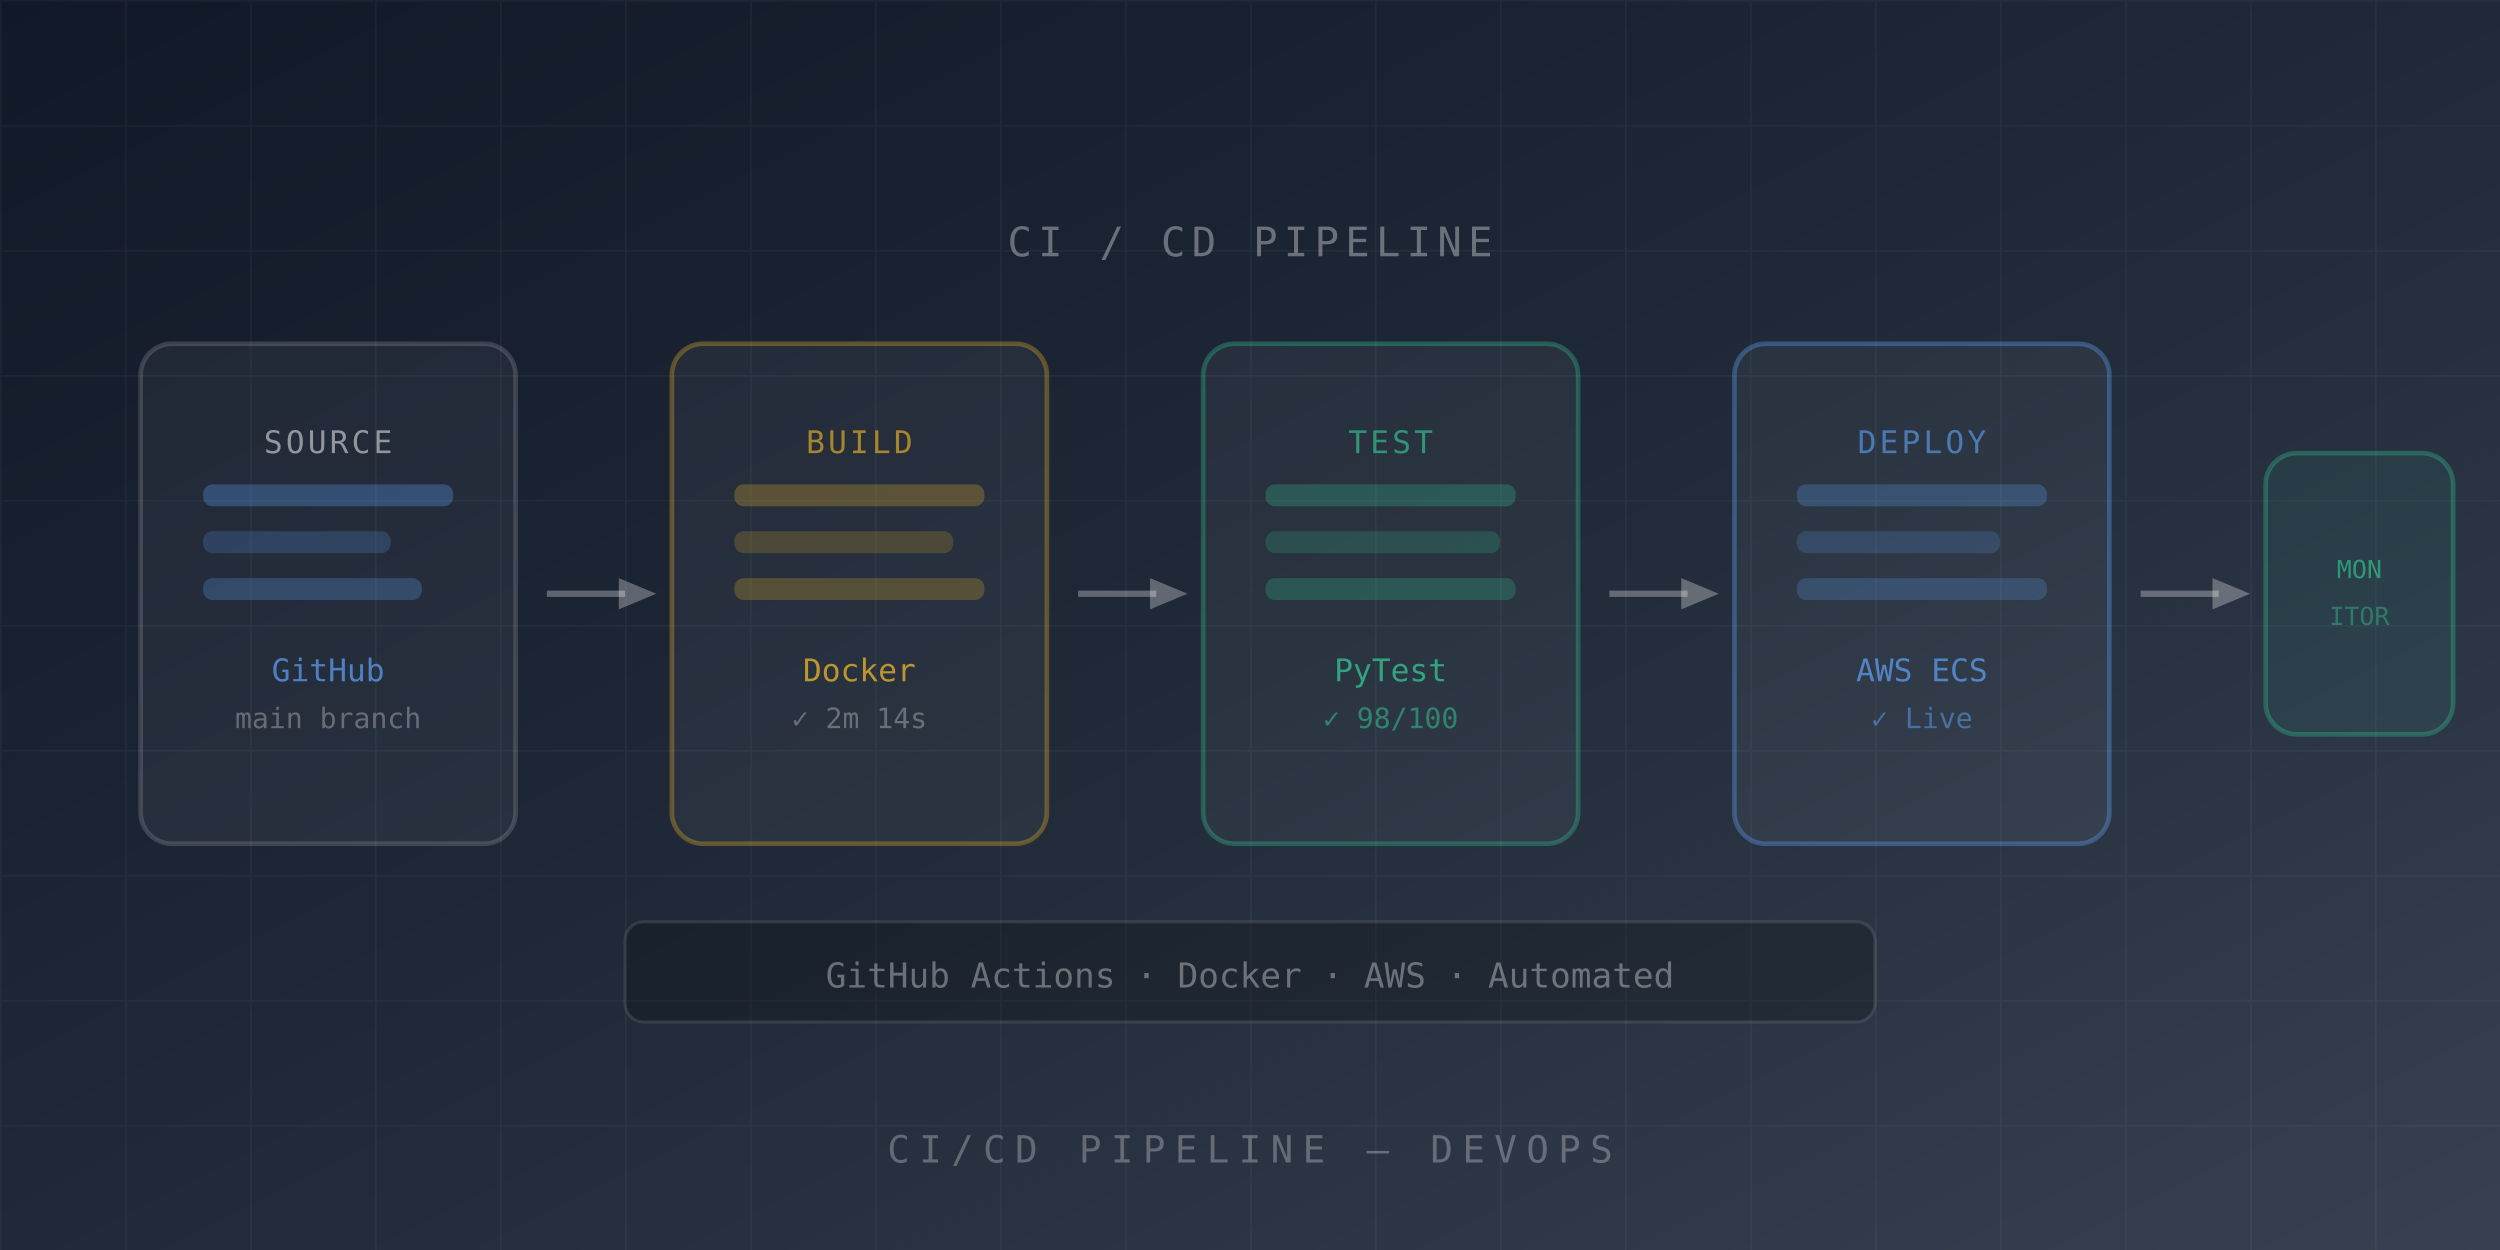
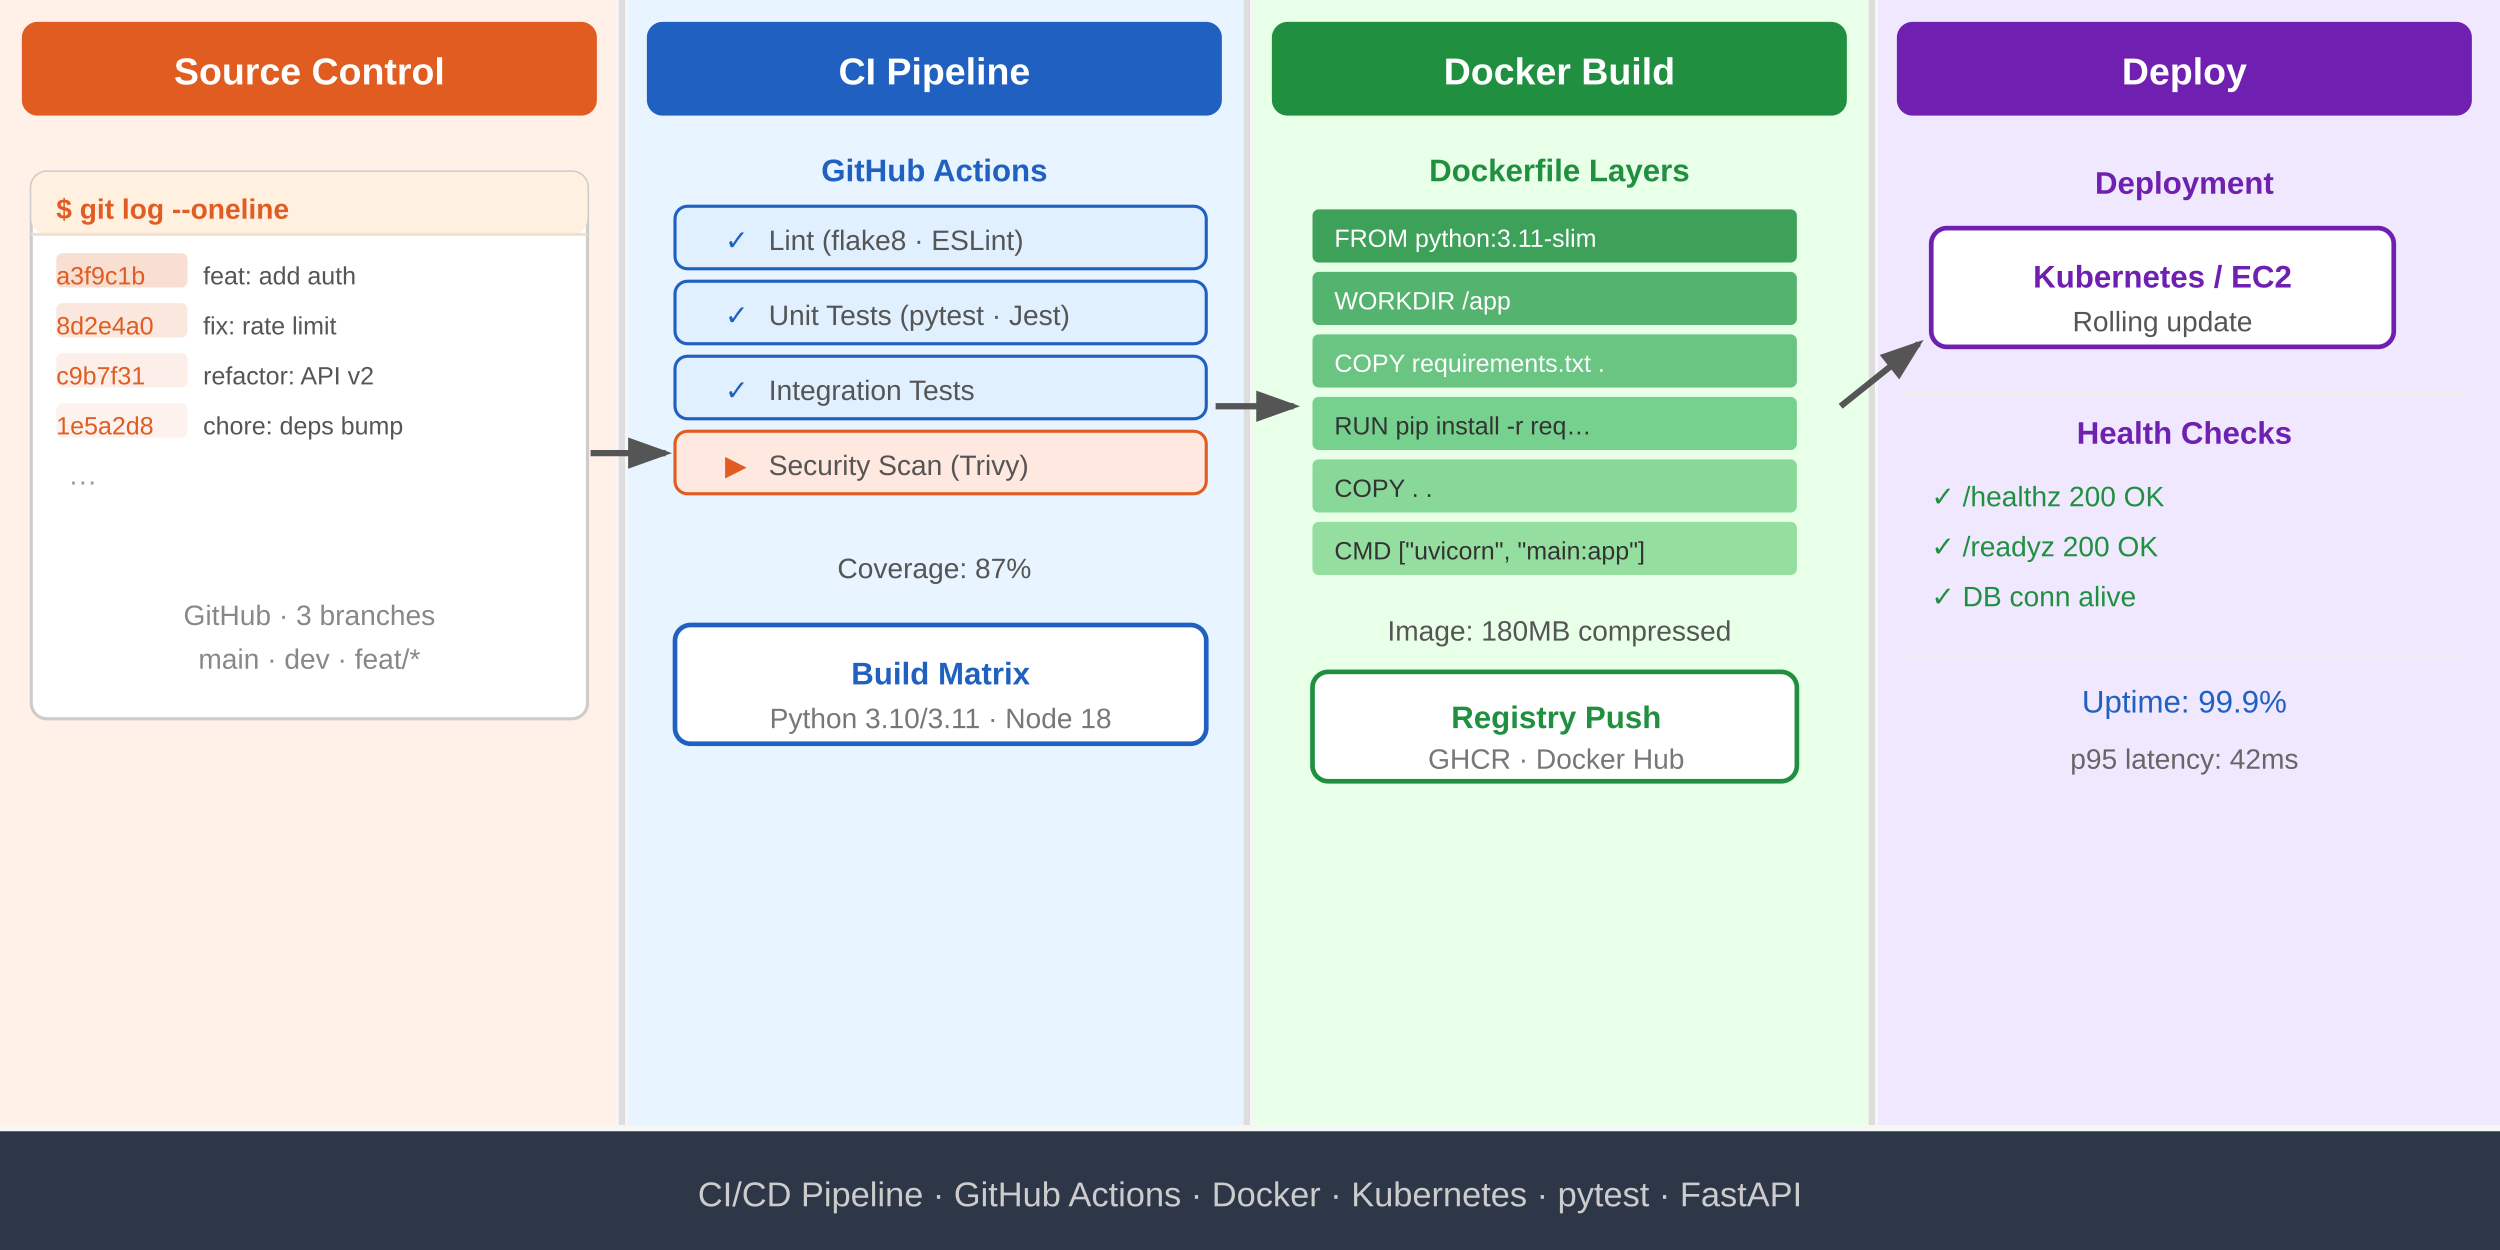
- <svg xmlns="http://www.w3.org/2000/svg" viewBox="0 0 800 400">
+ <svg xmlns="http://www.w3.org/2000/svg" viewBox="0 0 800 400" font-family="Arial,sans-serif">
  <defs>
-     <linearGradient id="bg" x1="0" y1="0" x2="1" y2="1">
-       <stop offset="0%" stop-color="#111827" />
-       <stop offset="50%" stop-color="#1f2937" />
-       <stop offset="100%" stop-color="#374151" />
-     </linearGradient>
-     <pattern id="grid" width="40" height="40" patternUnits="userSpaceOnUse">
-       <path d="M40 0L0 0 0 40" fill="none" stroke="rgba(255,255,255,0.04)" stroke-width="1" />
-     </pattern>
+     <marker id="a" markerWidth="7" markerHeight="5" refX="6" refY="2.5" orient="auto">
+       <polygon points="0,0 7,2.5 0,5" fill="#555" />
+     </marker>
  </defs>
-   <rect width="800" height="400" fill="url(#bg)" />
-   <rect width="800" height="400" fill="url(#grid)" />
-   <text x="400" y="82" text-anchor="middle" font-family="monospace" font-size="13" fill="rgba(255,255,255,0.35)" letter-spacing="2">CI / CD PIPELINE</text>
-   <rect x="45" y="110" width="120" height="160" rx="10" fill="rgba(255,255,255,0.05)" stroke="rgba(255,255,255,0.15)" stroke-width="1.5" />
-   <text x="105" y="145" text-anchor="middle" font-family="monospace" font-size="10" fill="rgba(255,255,255,0.5)" letter-spacing="1">SOURCE</text>
-   <rect x="65" y="155" width="80" height="7" rx="3" fill="rgba(96,165,250,0.3)" />
-   <rect x="65" y="170" width="60" height="7" rx="3" fill="rgba(96,165,250,0.2)" />
-   <rect x="65" y="185" width="70" height="7" rx="3" fill="rgba(96,165,250,0.25)" />
-   <text x="105" y="218" text-anchor="middle" font-family="monospace" font-size="10" fill="rgba(96,165,250,0.7)">GitHub</text>
-   <text x="105" y="233" text-anchor="middle" font-family="monospace" font-size="9" fill="rgba(255,255,255,0.3)">main branch</text>
-   <path d="M175 190 L200 190" stroke="rgba(255,255,255,0.3)" stroke-width="2" />
-   <polygon points="198,185 210,190 198,195" fill="rgba(255,255,255,0.3)" />
-   <rect x="215" y="110" width="120" height="160" rx="10" fill="rgba(255,255,255,0.05)" stroke="rgba(251,191,36,0.3)" stroke-width="1.5" />
-   <text x="275" y="145" text-anchor="middle" font-family="monospace" font-size="10" fill="rgba(251,191,36,0.6)" letter-spacing="1">BUILD</text>
-   <rect x="235" y="155" width="80" height="7" rx="3" fill="rgba(251,191,36,0.25)" />
-   <rect x="235" y="170" width="70" height="7" rx="3" fill="rgba(251,191,36,0.18)" />
-   <rect x="235" y="185" width="80" height="7" rx="3" fill="rgba(251,191,36,0.22)" />
-   <text x="275" y="218" text-anchor="middle" font-family="monospace" font-size="10" fill="rgba(251,191,36,0.7)">Docker</text>
-   <text x="275" y="233" text-anchor="middle" font-family="monospace" font-size="9" fill="rgba(255,255,255,0.3)">✓ 2m 14s</text>
-   <path d="M345 190 L370 190" stroke="rgba(255,255,255,0.3)" stroke-width="2" />
-   <polygon points="368,185 380,190 368,195" fill="rgba(255,255,255,0.3)" />
-   <rect x="385" y="110" width="120" height="160" rx="10" fill="rgba(255,255,255,0.05)" stroke="rgba(52,211,153,0.3)" stroke-width="1.5" />
-   <text x="445" y="145" text-anchor="middle" font-family="monospace" font-size="10" fill="rgba(52,211,153,0.6)" letter-spacing="1">TEST</text>
-   <rect x="405" y="155" width="80" height="7" rx="3" fill="rgba(52,211,153,0.25)" />
-   <rect x="405" y="170" width="75" height="7" rx="3" fill="rgba(52,211,153,0.18)" />
-   <rect x="405" y="185" width="80" height="7" rx="3" fill="rgba(52,211,153,0.22)" />
-   <text x="445" y="218" text-anchor="middle" font-family="monospace" font-size="10" fill="rgba(52,211,153,0.7)">PyTest</text>
-   <text x="445" y="233" text-anchor="middle" font-family="monospace" font-size="9" fill="rgba(52,211,153,0.5)">✓ 98/100</text>
-   <path d="M515 190 L540 190" stroke="rgba(255,255,255,0.3)" stroke-width="2" />
-   <polygon points="538,185 550,190 538,195" fill="rgba(255,255,255,0.3)" />
-   <rect x="555" y="110" width="120" height="160" rx="10" fill="rgba(255,255,255,0.05)" stroke="rgba(96,165,250,0.35)" stroke-width="1.5" />
-   <text x="615" y="145" text-anchor="middle" font-family="monospace" font-size="10" fill="rgba(96,165,250,0.6)" letter-spacing="1">DEPLOY</text>
-   <rect x="575" y="155" width="80" height="7" rx="3" fill="rgba(96,165,250,0.25)" />
-   <rect x="575" y="170" width="65" height="7" rx="3" fill="rgba(96,165,250,0.18)" />
-   <rect x="575" y="185" width="80" height="7" rx="3" fill="rgba(96,165,250,0.22)" />
-   <text x="615" y="218" text-anchor="middle" font-family="monospace" font-size="10" fill="rgba(96,165,250,0.7)">AWS ECS</text>
-   <text x="615" y="233" text-anchor="middle" font-family="monospace" font-size="9" fill="rgba(96,165,250,0.5)">✓ Live</text>
-   <path d="M685 190 L710 190" stroke="rgba(255,255,255,0.3)" stroke-width="2" />
-   <polygon points="708,185 720,190 708,195" fill="rgba(255,255,255,0.3)" />
-   <rect x="725" y="145" width="60" height="90" rx="10" fill="rgba(52,211,153,0.08)" stroke="rgba(52,211,153,0.3)" stroke-width="1.5" />
-   <text x="755" y="185" text-anchor="middle" font-family="monospace" font-size="8" fill="rgba(52,211,153,0.6)">MON</text>
-   <text x="755" y="200" text-anchor="middle" font-family="monospace" font-size="8" fill="rgba(52,211,153,0.4)">ITOR</text>
-   <rect x="200" y="295" width="400" height="32" rx="6" fill="rgba(0,0,0,0.2)" stroke="rgba(255,255,255,0.1)" stroke-width="1" />
-   <text x="400" y="316" text-anchor="middle" font-family="monospace" font-size="11" fill="rgba(255,255,255,0.35)">GitHub Actions  ·  Docker  ·  AWS  ·  Automated</text>
-   <text x="400" y="372" text-anchor="middle" font-family="monospace" font-size="12" fill="rgba(255,255,255,0.28)" letter-spacing="3">CI/CD PIPELINE — DEVOPS</text>
+   <rect width="800" height="400" fill="#f6f6f6" />
+   <rect x="0" y="0" width="197" height="360" fill="#fff0e8" />
+   <rect x="201" y="0" width="197" height="360" fill="#e8f4ff" />
+   <rect x="401" y="0" width="197" height="360" fill="#e8ffe8" />
+   <rect x="601" y="0" width="199" height="360" fill="#f0e8ff" />
+   <line x1="199" y1="0" x2="199" y2="360" stroke="#ddd" stroke-width="2" />
+   <line x1="399" y1="0" x2="399" y2="360" stroke="#ddd" stroke-width="2" />
+   <line x1="599" y1="0" x2="599" y2="360" stroke="#ddd" stroke-width="2" />
+   <rect x="7" y="7" width="184" height="30" rx="5" fill="#e05c20" />
+   <text x="99" y="27" text-anchor="middle" fill="white" font-size="12" font-weight="bold">Source Control</text>
+   <rect x="207" y="7" width="184" height="30" rx="5" fill="#2060c0" />
+   <text x="299" y="27" text-anchor="middle" fill="white" font-size="12" font-weight="bold">CI Pipeline</text>
+   <rect x="407" y="7" width="184" height="30" rx="5" fill="#209040" />
+   <text x="499" y="27" text-anchor="middle" fill="white" font-size="12" font-weight="bold">Docker Build</text>
+   <rect x="607" y="7" width="184" height="30" rx="5" fill="#7020b0" />
+   <text x="699" y="27" text-anchor="middle" fill="white" font-size="12" font-weight="bold">Deploy</text>
+   <rect x="10" y="55" width="178" height="175" rx="5" fill="white" stroke="#ccc" />
+   <rect x="10" y="55" width="178" height="20" rx="5" fill="#fff0e0" />
+   <text x="18" y="70" fill="#e05c20" font-size="9" font-weight="bold">$ git log --oneline</text>
+   <line x1="10" y1="75" x2="188" y2="75" stroke="#f0e0d0" />
+   <rect x="18" y="81" width="42" height="11" rx="2" fill="#e05c20" opacity="0.2" />
+   <text x="18" y="91" fill="#e05c20" font-size="8">a3f9c1b</text>
+   <text x="65" y="91" fill="#555" font-size="8">feat: add auth</text>
+   <rect x="18" y="97" width="42" height="11" rx="2" fill="#e05c20" opacity="0.15" />
+   <text x="18" y="107" fill="#e05c20" font-size="8">8d2e4a0</text>
+   <text x="65" y="107" fill="#555" font-size="8">fix: rate limit</text>
+   <rect x="18" y="113" width="42" height="11" rx="2" fill="#e05c20" opacity="0.1" />
+   <text x="18" y="123" fill="#e05c20" font-size="8">c9b7f31</text>
+   <text x="65" y="123" fill="#555" font-size="8">refactor: API v2</text>
+   <rect x="18" y="129" width="42" height="11" rx="2" fill="#e05c20" opacity="0.08" />
+   <text x="18" y="139" fill="#e05c20" font-size="8">1e5a2d8</text>
+   <text x="65" y="139" fill="#555" font-size="8">chore: deps bump</text>
+   <text x="22" y="157" fill="#999" font-size="9">···</text>
+   <text x="99" y="200" text-anchor="middle" fill="#888" font-size="9">GitHub · 3 branches</text>
+   <text x="99" y="214" text-anchor="middle" fill="#888" font-size="9">main · dev · feat/*</text>
+   <text x="299" y="58" text-anchor="middle" fill="#2060c0" font-size="10" font-weight="bold">GitHub Actions</text>
+   <rect x="216" y="66" width="170" height="20" rx="4" fill="#e0f0ff" stroke="#2060c0" stroke-width="1" />
+   <text x="232" y="80" fill="#2060c0" font-size="9">✓</text>
+   <text x="246" y="80" fill="#555" font-size="9">Lint (flake8 · ESLint)</text>
+   <rect x="216" y="90" width="170" height="20" rx="4" fill="#e0f0ff" stroke="#2060c0" stroke-width="1" />
+   <text x="232" y="104" fill="#2060c0" font-size="9">✓</text>
+   <text x="246" y="104" fill="#555" font-size="9">Unit Tests (pytest · Jest)</text>
+   <rect x="216" y="114" width="170" height="20" rx="4" fill="#e0f0ff" stroke="#2060c0" stroke-width="1" />
+   <text x="232" y="128" fill="#2060c0" font-size="9">✓</text>
+   <text x="246" y="128" fill="#555" font-size="9">Integration Tests</text>
+   <rect x="216" y="138" width="170" height="20" rx="4" fill="#ffe8e0" stroke="#e05c20" stroke-width="1" />
+   <text x="232" y="152" fill="#e05c20" font-size="9">▶</text>
+   <text x="246" y="152" fill="#555" font-size="9">Security Scan (Trivy)</text>
+   <text x="299" y="185" text-anchor="middle" fill="#555" font-size="9">Coverage: 87%</text>
+   <rect x="216" y="200" width="170" height="38" rx="5" fill="white" stroke="#2060c0" stroke-width="1.5" />
+   <text x="301" y="219" text-anchor="middle" fill="#2060c0" font-size="10" font-weight="bold">Build Matrix</text>
+   <text x="301" y="233" text-anchor="middle" fill="#777" font-size="9">Python 3.10/3.11 · Node 18</text>
+   <text x="499" y="58" text-anchor="middle" fill="#209040" font-size="10" font-weight="bold">Dockerfile Layers</text>
+   <rect x="420" y="67" width="155" height="17" rx="2" fill="#209040" opacity="0.85" />
+   <text x="427" y="79" fill="white" font-size="8">FROM python:3.11-slim</text>
+   <rect x="420" y="87" width="155" height="17" rx="2" fill="#30a050" opacity="0.8" />
+   <text x="427" y="99" fill="white" font-size="8">WORKDIR /app</text>
+   <rect x="420" y="107" width="155" height="17" rx="2" fill="#40b060" opacity="0.75" />
+   <text x="427" y="119" fill="white" font-size="8">COPY requirements.txt .</text>
+   <rect x="420" y="127" width="155" height="17" rx="2" fill="#50c070" opacity="0.75" />
+   <text x="427" y="139" fill="#333" font-size="8">RUN pip install -r req…</text>
+   <rect x="420" y="147" width="155" height="17" rx="2" fill="#60c878" opacity="0.7" />
+   <text x="427" y="159" fill="#333" font-size="8">COPY . .</text>
+   <rect x="420" y="167" width="155" height="17" rx="2" fill="#70d080" opacity="0.7" />
+   <text x="427" y="179" fill="#333" font-size="8">CMD ["uvicorn", "main:app"]</text>
+   <text x="499" y="205" text-anchor="middle" fill="#555" font-size="9">Image: 180MB compressed</text>
+   <rect x="420" y="215" width="155" height="35" rx="5" fill="white" stroke="#209040" stroke-width="1.5" />
+   <text x="498" y="233" text-anchor="middle" fill="#209040" font-size="10" font-weight="bold">Registry Push</text>
+   <text x="498" y="246" text-anchor="middle" fill="#777" font-size="9">GHCR · Docker Hub</text>
+   <text x="699" y="62" text-anchor="middle" fill="#7020b0" font-size="10" font-weight="bold">Deployment</text>
+   <rect x="618" y="73" width="148" height="38" rx="5" fill="white" stroke="#7020b0" stroke-width="1.5" />
+   <text x="692" y="92" text-anchor="middle" fill="#7020b0" font-size="10" font-weight="bold">Kubernetes / EC2</text>
+   <text x="692" y="106" text-anchor="middle" fill="#555" font-size="9">Rolling update</text>
+   <line x1="609" y1="126" x2="789" y2="126" stroke="#eee" />
+   <text x="699" y="142" text-anchor="middle" fill="#7020b0" font-size="10" font-weight="bold">Health Checks</text>
+   <text x="618" y="162" fill="#209040" font-size="9">✓ /healthz  200 OK</text>
+   <text x="618" y="178" fill="#209040" font-size="9">✓ /readyz   200 OK</text>
+   <text x="618" y="194" fill="#209040" font-size="9">✓ DB conn   alive</text>
+   <line x1="609" y1="210" x2="789" y2="210" stroke="#eee" />
+   <text x="699" y="228" text-anchor="middle" fill="#2060c0" font-size="10">Uptime: 99.9%</text>
+   <text x="699" y="246" text-anchor="middle" fill="#666" font-size="9">p95 latency: 42ms</text>
+   <line x1="189" y1="145" x2="213" y2="145" stroke="#555" stroke-width="2" marker-end="url(#a)" />
+   <line x1="389" y1="130" x2="414" y2="130" stroke="#555" stroke-width="2" marker-end="url(#a)" />
+   <line x1="589" y1="130" x2="614" y2="110" stroke="#555" stroke-width="2" marker-end="url(#a)" />
+   <rect x="0" y="362" width="800" height="38" fill="#2d3748" />
+   <text x="400" y="386" text-anchor="middle" fill="#ccc" font-size="11">CI/CD Pipeline  ·  GitHub Actions · Docker · Kubernetes · pytest · FastAPI</text>
</svg>
